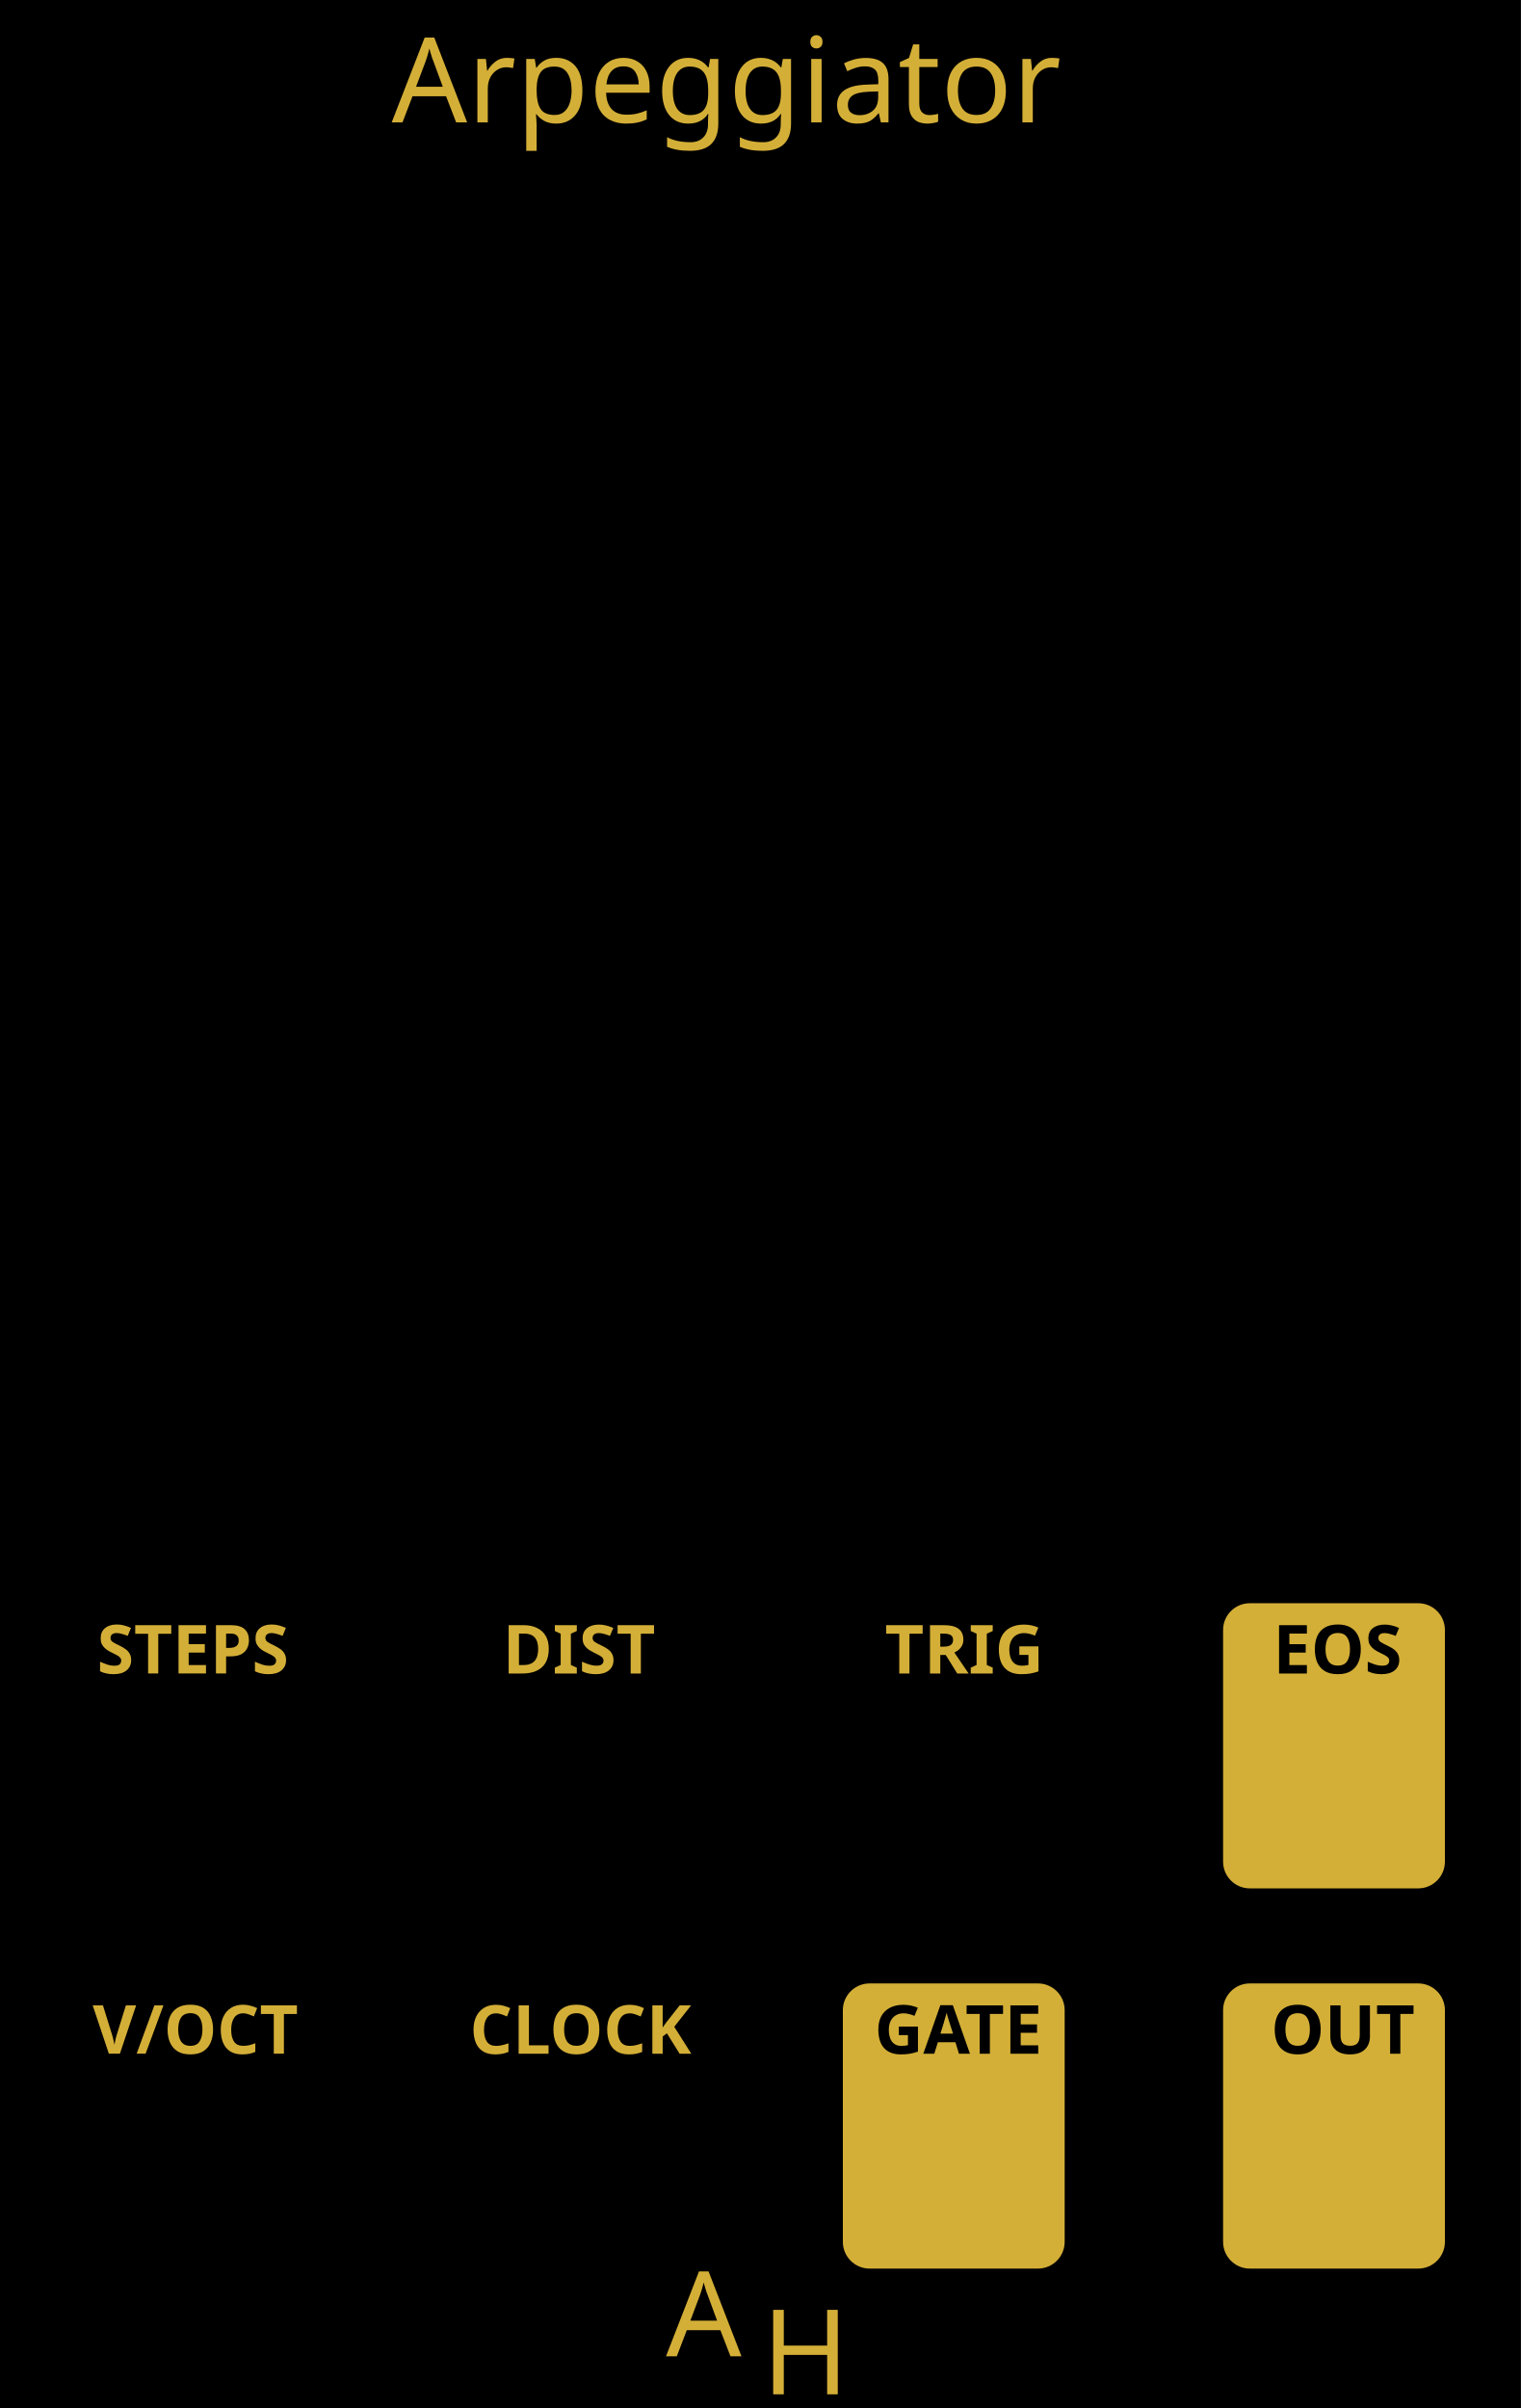
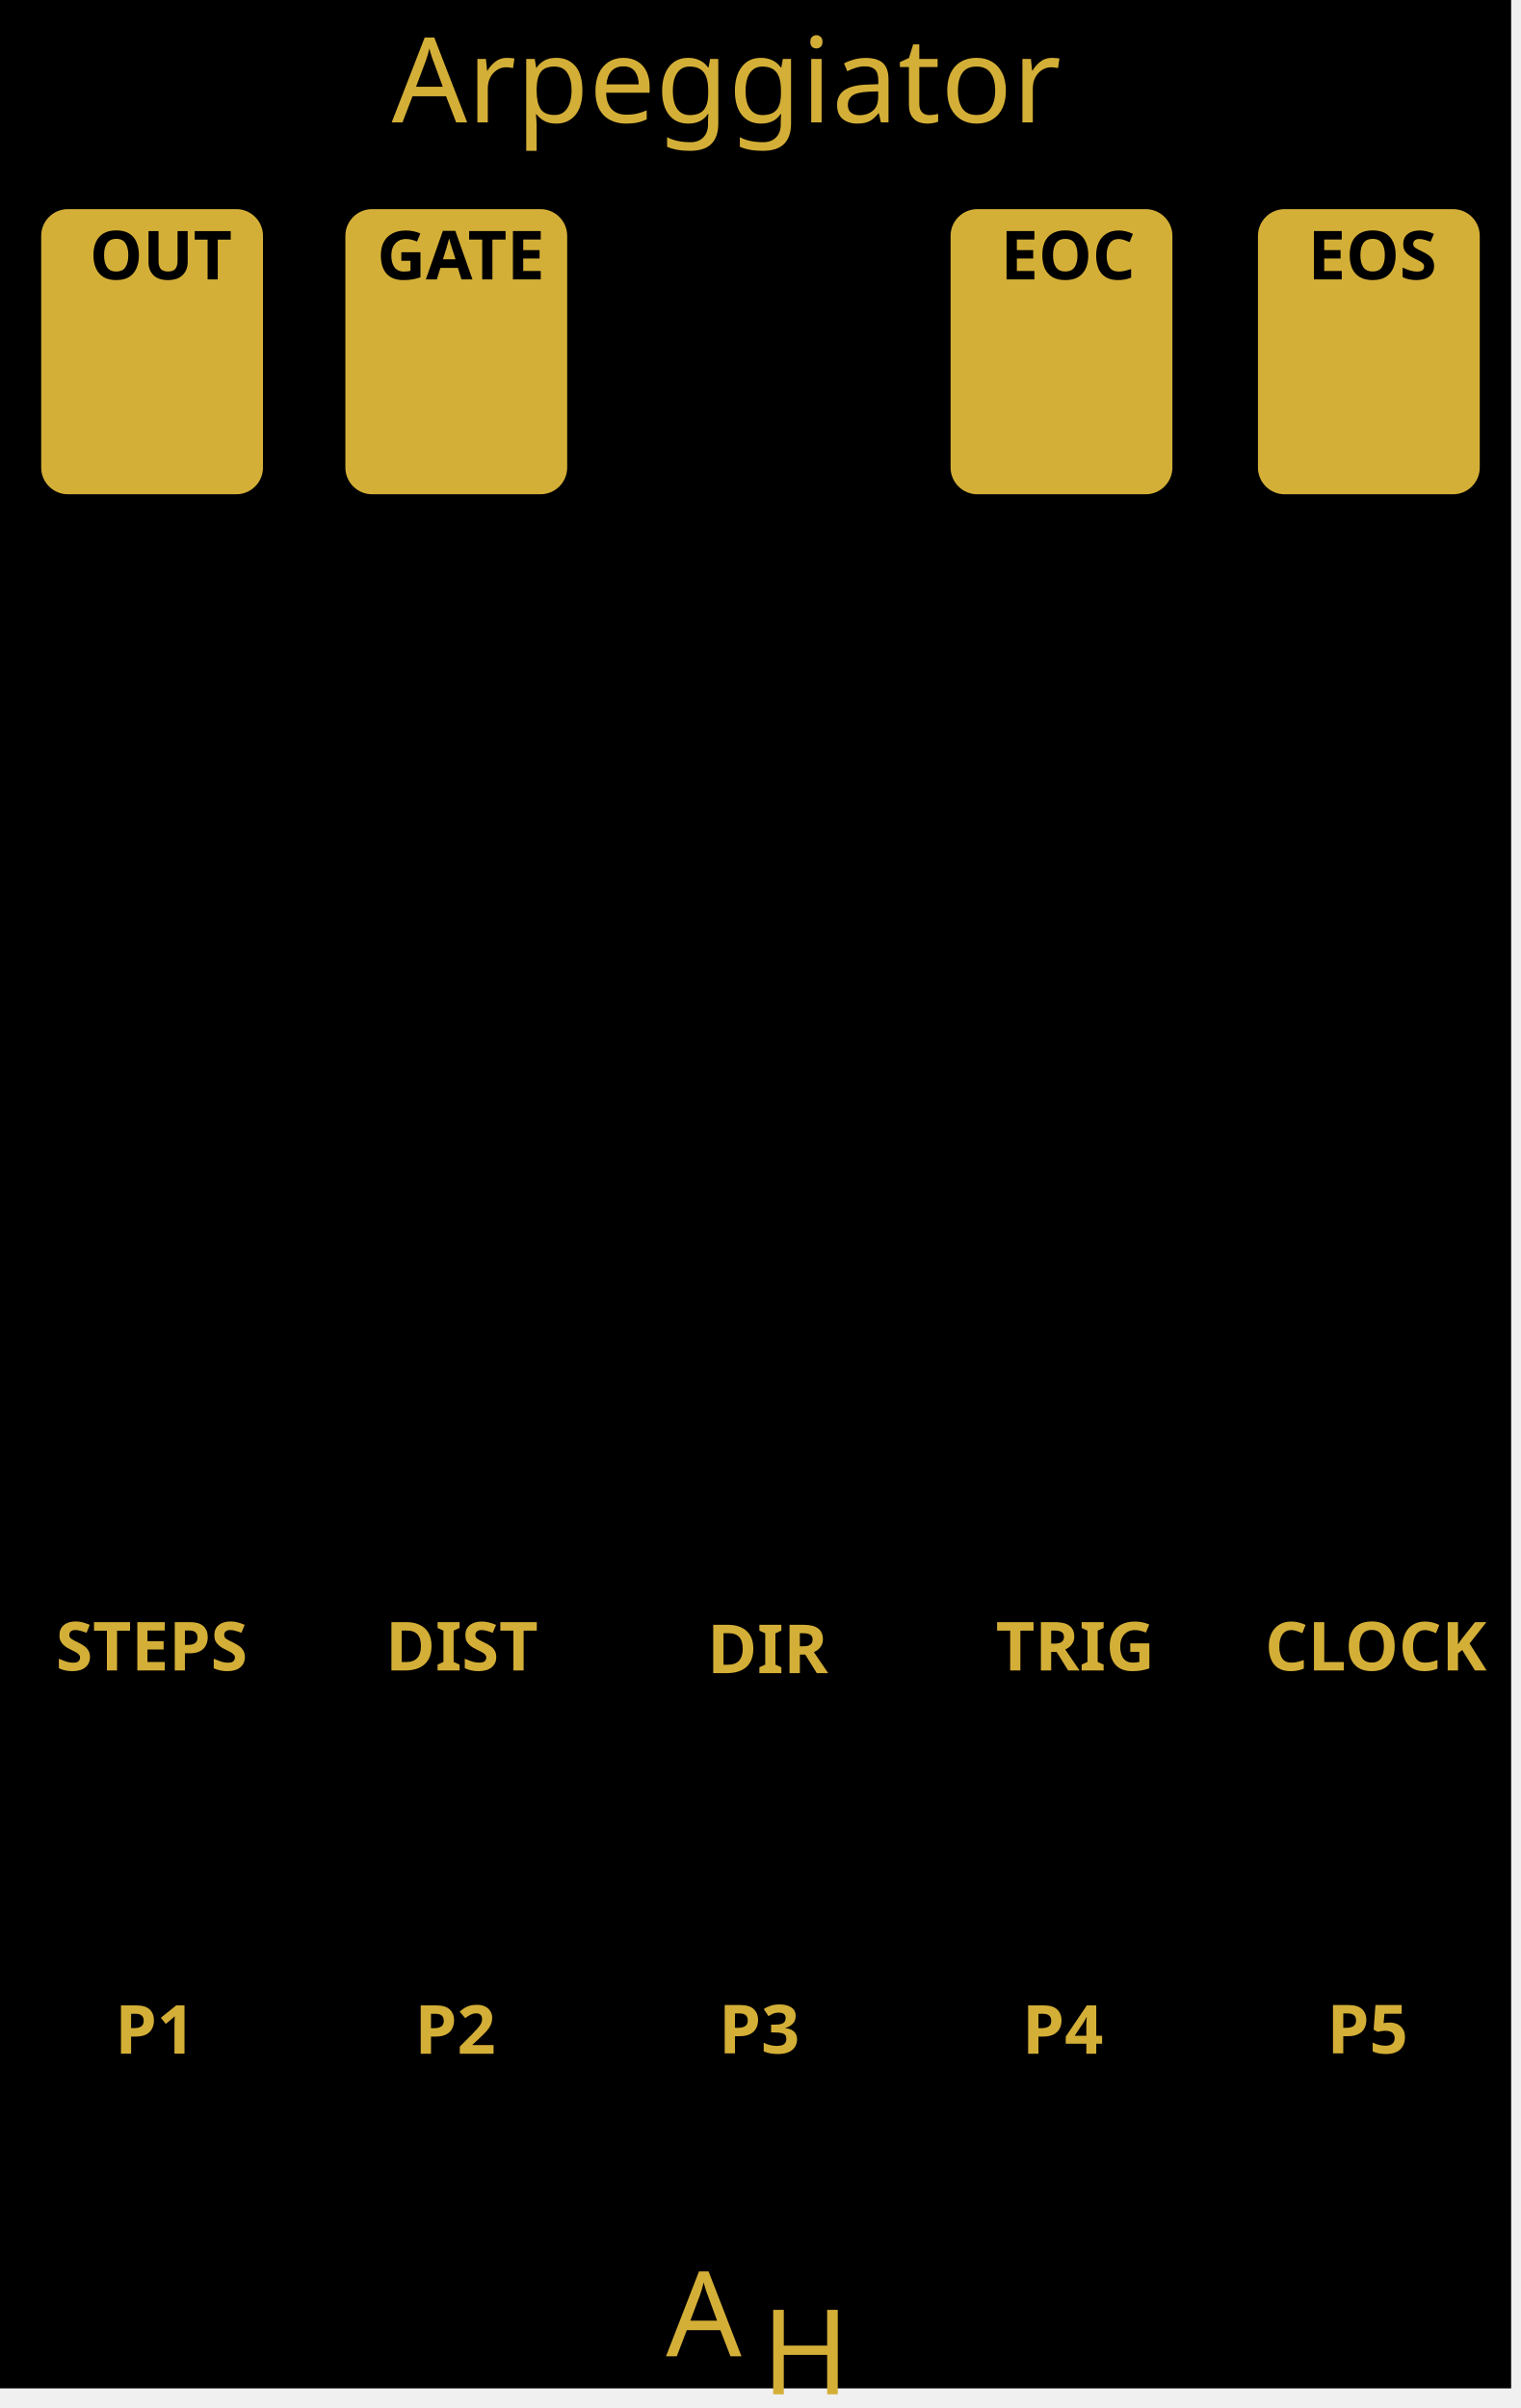
<svg xmlns="http://www.w3.org/2000/svg" xmlns:ns1="http://www.openswatchbook.org/uri/2009/osb" width="240" height="380" id="svg11791" version="1.1">
  <defs id="defs3">
    <marker orient="auto" refY="0" refX="0" id="DotM" style="overflow:visible">
      <path id="path4782" d="m -2.5,-1 c 0,2.76 -2.24,5 -5,5 -2.76,0 -5,-2.24 -5,-5 0,-2.76 2.24,-5 5,-5 2.76,0 5,2.24 5,5 z" style="fill-rule:evenodd;stroke:#000000;stroke-width:1pt" transform="matrix(0.4,0,0,0.4,2.96,0.4)" />
    </marker>
    <marker orient="auto" refY="0" refX="0" id="Arrow1Sstart" style="overflow:visible">
      <path id="path4730" d="M 0,0 5,-5 -12.5,0 5,5 Z" style="fill-rule:evenodd;stroke:#000000;stroke-width:1pt" transform="matrix(0.2,0,0,0.2,1.2,0)" />
    </marker>
    <marker orient="auto" refY="0" refX="0" id="Arrow2Mend" style="overflow:visible">
      <path id="path5158" style="fill-rule:evenodd;stroke-width:0.625;stroke-linejoin:round" d="M 8.719,4.034 -2.207,0.016 8.719,-4.002 c -1.745,2.372 -1.735,5.617 -6e-7,8.035 z" transform="scale(-0.6)" />
    </marker>
    <marker orient="auto" refY="0" refX="0" id="Arrow2Mstart" style="overflow:visible">
      <path id="path5155" style="fill-rule:evenodd;stroke-width:0.625;stroke-linejoin:round" d="M 8.719,4.034 -2.207,0.016 8.719,-4.002 c -1.745,2.372 -1.735,5.617 -6e-7,8.035 z" transform="scale(0.6)" />
    </marker>
    <marker orient="auto" refY="0" refX="0" id="Arrow1Mstart" style="overflow:visible">
      <path id="path6730" d="M 0,0 5,-5 -12.5,0 5,5 Z" style="fill-rule:evenodd;stroke:#000000;stroke-width:1pt" transform="matrix(0.4,0,0,0.4,4,0)" />
    </marker>
    <marker orient="auto" refY="0" refX="0" id="TriangleOutM" style="overflow:visible">
      <path id="path6869" d="M 5.77,0 -2.88,5 V -5 Z" style="fill-rule:evenodd;stroke:#000000;stroke-width:1pt" transform="scale(0.4)" />
    </marker>
    <marker orient="auto" refY="0" refX="0" id="TriangleOutS" style="overflow:visible">
      <path id="path6872" d="M 5.77,0 -2.88,5 V -5 Z" style="fill-rule:evenodd;stroke:#000000;stroke-width:1pt" transform="scale(0.2)" />
    </marker>
    <marker orient="auto" refY="0" refX="0" id="SquareL" style="overflow:visible">
      <path id="path7539" d="M -5,-5 V 5 H 5 V -5 Z" style="fill-rule:evenodd;stroke:#000000;stroke-width:1pt" transform="scale(0.8)" />
    </marker>
    <marker orient="auto" refY="0" refX="0" id="Arrow1Send" style="overflow:visible">
      <path id="path6739" d="M 0,0 5,-5 -12.5,0 5,5 Z" style="fill-rule:evenodd;stroke:#000000;stroke-width:1pt" transform="matrix(-0.2,0,0,-0.2,-1.2,0)" />
    </marker>
    <marker orient="auto" refY="0" refX="0" id="Arrow1Mend" style="overflow:visible">
      <path id="path6733" d="M 0,0 5,-5 -12.5,0 5,5 Z" style="fill-rule:evenodd;stroke:#000000;stroke-width:1pt" transform="matrix(-0.4,0,0,-0.4,-4,0)" />
    </marker>
    <marker orient="auto" refY="0" refX="0" id="Arrow1Lend" style="overflow:visible">
      <path id="path6727" d="M 0,0 5,-5 -12.5,0 5,5 Z" style="fill-rule:evenodd;stroke:#000000;stroke-width:1pt" transform="matrix(-0.8,0,0,-0.8,-10,0)" />
    </marker>
    <filter height="1" width="1" y="0" x="0" id="filter3998" style="color-interpolation-filters:sRGB">
      <feConvolveMatrix order="3 3" kernelMatrix="0 1 0 0 -2 0 0 1 0" in="SourceGraphic" divisor="1" targetX="1" targetY="1" preserveAlpha="true" result="result0" bias="0" id="feConvolveMatrix4000" />
    </filter>
    <filter height="1" width="1" y="0" x="0" id="filter3286" style="color-interpolation-filters:sRGB">
      <feFlood flood-color="rgb(128,128,128)" flood-opacity="0" result="result1" id="feFlood3288" />
      <feBlend result="result2" mode="normal" in2="SourceGraphic" id="feBlend3290" />
      <feComposite k4="0" k3="0" k1="0" result="result3" operator="arithmetic" k2="1" in2="SourceGraphic" id="feComposite3292" />
      <feComposite operator="in" in2="SourceGraphic" id="feComposite3294" />
    </filter>
    <clipPath clipPathUnits="userSpaceOnUse" id="clipPath6603">
      <path d="M 402,402 H 9515 V 13631 H 402 Z" id="path6605" style="clip-rule:evenodd" />
    </clipPath>
    <clipPath clipPathUnits="userSpaceOnUse" id="clipPath6613">
      <path d="M 402,402 H 9515 V 13631 H 402 Z" id="path6615" style="clip-rule:evenodd" />
    </clipPath>
    <clipPath clipPathUnits="userSpaceOnUse" id="clipPath6619">
      <path d="M 614,402 H 9303 V 6057 H 614 Z" id="path6621" style="clip-rule:evenodd" />
    </clipPath>
    <clipPath clipPathUnits="userSpaceOnUse" id="clipPath6290">
      <path d="M 402,402 H 9515 V 13631 H 402 Z" id="path6292" style="clip-rule:evenodd" />
    </clipPath>
    <clipPath clipPathUnits="userSpaceOnUse" id="clipPath6300">
      <path d="M 402,402 H 9515 V 13631 H 402 Z" id="path6302" style="clip-rule:evenodd" />
    </clipPath>
    <clipPath clipPathUnits="userSpaceOnUse" id="clipPath6306">
      <path d="M 614,402 H 9303 V 6655 H 614 Z" id="path6308" style="clip-rule:evenodd" />
    </clipPath>
    <clipPath clipPathUnits="userSpaceOnUse" id="clipPath5977">
      <path d="M 402,402 H 9515 V 13631 H 402 Z" id="path5979" style="clip-rule:evenodd" />
    </clipPath>
    <clipPath clipPathUnits="userSpaceOnUse" id="clipPath5987">
      <path d="M 402,402 H 9515 V 13631 H 402 Z" id="path5989" style="clip-rule:evenodd" />
    </clipPath>
    <clipPath clipPathUnits="userSpaceOnUse" id="clipPath5993">
      <path d="M 614,402 H 9303 V 6645 H 614 Z" id="path5995" style="clip-rule:evenodd" />
    </clipPath>
    <clipPath clipPathUnits="userSpaceOnUse" id="clipPath5664">
      <path d="M 402,402 H 9515 V 13631 H 402 Z" id="path5666" style="clip-rule:evenodd" />
    </clipPath>
    <clipPath clipPathUnits="userSpaceOnUse" id="clipPath5674">
      <path d="M 402,402 H 9515 V 13631 H 402 Z" id="path5676" style="clip-rule:evenodd" />
    </clipPath>
    <clipPath clipPathUnits="userSpaceOnUse" id="clipPath5680">
      <path d="M 614,402 H 9303 V 6655 H 614 Z" id="path5682" style="clip-rule:evenodd" />
    </clipPath>
    <clipPath clipPathUnits="userSpaceOnUse" id="clipPath5363">
      <path d="M 402,402 H 9515 V 13631 H 402 Z" id="path5365" style="clip-rule:evenodd" />
    </clipPath>
    <clipPath clipPathUnits="userSpaceOnUse" id="clipPath5373">
      <path d="M 402,402 H 9515 V 13631 H 402 Z" id="path5375" style="clip-rule:evenodd" />
    </clipPath>
    <clipPath clipPathUnits="userSpaceOnUse" id="clipPath5379">
      <path d="M 614,402 H 9303 V 6051 H 614 Z" id="path5381" style="clip-rule:evenodd" />
    </clipPath>
    <clipPath clipPathUnits="userSpaceOnUse" id="clipPath5062">
      <path d="M 402,402 H 9515 V 13631 H 402 Z" id="path5064" style="clip-rule:evenodd" />
    </clipPath>
    <clipPath clipPathUnits="userSpaceOnUse" id="clipPath5072">
      <path d="M 402,402 H 9515 V 13631 H 402 Z" id="path5074" style="clip-rule:evenodd" />
    </clipPath>
    <clipPath clipPathUnits="userSpaceOnUse" id="clipPath5078">
      <path d="M 614,402 H 9303 V 6051 H 614 Z" id="path5080" style="clip-rule:evenodd" />
    </clipPath>
    <clipPath clipPathUnits="userSpaceOnUse" id="clipPath4761">
      <path d="M 402,402 H 9515 V 13631 H 402 Z" id="path4763" style="clip-rule:evenodd" />
    </clipPath>
    <clipPath clipPathUnits="userSpaceOnUse" id="clipPath4771">
      <path d="M 402,402 H 9515 V 13631 H 402 Z" id="path4773" style="clip-rule:evenodd" />
    </clipPath>
    <clipPath clipPathUnits="userSpaceOnUse" id="clipPath4777">
      <path d="M 614,402 H 9303 V 6051 H 614 Z" id="path4779" style="clip-rule:evenodd" />
    </clipPath>
    <clipPath clipPathUnits="userSpaceOnUse" id="clipPath4159">
      <path d="M 402,402 H 9515 V 13631 H 402 Z" id="path4161" style="clip-rule:evenodd" />
    </clipPath>
    <clipPath clipPathUnits="userSpaceOnUse" id="clipPath4169">
      <path d="M 402,402 H 9515 V 13631 H 402 Z" id="path4171" style="clip-rule:evenodd" />
    </clipPath>
    <clipPath clipPathUnits="userSpaceOnUse" id="clipPath4175">
      <path d="M 614,402 H 9303 V 6051 H 614 Z" id="path4177" style="clip-rule:evenodd" />
    </clipPath>
    <linearGradient ns1:paint="solid" id="linearGradient8170">
      <stop id="stop8172" offset="0" style="stop-color:#000000;stop-opacity:1;" />
    </linearGradient>
    <filter height="1" width="1" y="0" x="0" id="filter3998-0" style="color-interpolation-filters:sRGB">
      <feConvolveMatrix order="3 3" kernelMatrix="0 1 0 0 -2 0 0 1 0" in="SourceGraphic" divisor="1" targetX="1" targetY="1" preserveAlpha="true" result="result0" bias="0" id="feConvolveMatrix4000-2" />
    </filter>
    <filter height="1" width="1" y="0" x="0" id="filter3286-2" style="color-interpolation-filters:sRGB">
      <feFlood flood-color="rgb(128,128,128)" flood-opacity="0" result="result1" id="feFlood3288-2" />
      <feBlend result="result2" mode="normal" in2="SourceGraphic" id="feBlend3290-7" />
      <feComposite k4="0" k3="0" k1="0" result="result3" operator="arithmetic" k2="1" in2="SourceGraphic" id="feComposite3292-9" />
      <feComposite operator="in" in2="SourceGraphic" id="feComposite3294-7" />
    </filter>
    <clipPath clipPathUnits="userSpaceOnUse" id="clipPath6603-6">
      <path d="M 402,402 H 9515 V 13631 H 402 Z" id="path6605-9" style="clip-rule:evenodd" />
    </clipPath>
    <clipPath clipPathUnits="userSpaceOnUse" id="clipPath6613-4">
      <path d="M 402,402 H 9515 V 13631 H 402 Z" id="path6615-8" style="clip-rule:evenodd" />
    </clipPath>
    <clipPath clipPathUnits="userSpaceOnUse" id="clipPath6619-1">
      <path d="M 614,402 H 9303 V 6057 H 614 Z" id="path6621-7" style="clip-rule:evenodd" />
    </clipPath>
    <clipPath clipPathUnits="userSpaceOnUse" id="clipPath6290-7">
      <path d="M 402,402 H 9515 V 13631 H 402 Z" id="path6292-5" style="clip-rule:evenodd" />
    </clipPath>
    <clipPath clipPathUnits="userSpaceOnUse" id="clipPath6300-0">
      <path d="M 402,402 H 9515 V 13631 H 402 Z" id="path6302-9" style="clip-rule:evenodd" />
    </clipPath>
    <clipPath clipPathUnits="userSpaceOnUse" id="clipPath6306-6">
      <path d="M 614,402 H 9303 V 6655 H 614 Z" id="path6308-7" style="clip-rule:evenodd" />
    </clipPath>
    <clipPath clipPathUnits="userSpaceOnUse" id="clipPath5977-5">
      <path d="M 402,402 H 9515 V 13631 H 402 Z" id="path5979-9" style="clip-rule:evenodd" />
    </clipPath>
    <clipPath clipPathUnits="userSpaceOnUse" id="clipPath5987-8">
      <path d="M 402,402 H 9515 V 13631 H 402 Z" id="path5989-4" style="clip-rule:evenodd" />
    </clipPath>
    <clipPath clipPathUnits="userSpaceOnUse" id="clipPath5993-8">
      <path d="M 614,402 H 9303 V 6645 H 614 Z" id="path5995-7" style="clip-rule:evenodd" />
    </clipPath>
    <clipPath clipPathUnits="userSpaceOnUse" id="clipPath5664-9">
      <path d="M 402,402 H 9515 V 13631 H 402 Z" id="path5666-9" style="clip-rule:evenodd" />
    </clipPath>
    <clipPath clipPathUnits="userSpaceOnUse" id="clipPath5674-5">
      <path d="M 402,402 H 9515 V 13631 H 402 Z" id="path5676-5" style="clip-rule:evenodd" />
    </clipPath>
    <clipPath clipPathUnits="userSpaceOnUse" id="clipPath5680-8">
      <path d="M 614,402 H 9303 V 6655 H 614 Z" id="path5682-9" style="clip-rule:evenodd" />
    </clipPath>
    <clipPath clipPathUnits="userSpaceOnUse" id="clipPath5363-3">
      <path d="M 402,402 H 9515 V 13631 H 402 Z" id="path5365-2" style="clip-rule:evenodd" />
    </clipPath>
    <clipPath clipPathUnits="userSpaceOnUse" id="clipPath5373-7">
      <path d="M 402,402 H 9515 V 13631 H 402 Z" id="path5375-5" style="clip-rule:evenodd" />
    </clipPath>
    <clipPath clipPathUnits="userSpaceOnUse" id="clipPath5379-4">
      <path d="M 614,402 H 9303 V 6051 H 614 Z" id="path5381-8" style="clip-rule:evenodd" />
    </clipPath>
    <clipPath clipPathUnits="userSpaceOnUse" id="clipPath5062-2">
      <path d="M 402,402 H 9515 V 13631 H 402 Z" id="path5064-2" style="clip-rule:evenodd" />
    </clipPath>
    <clipPath clipPathUnits="userSpaceOnUse" id="clipPath5072-4">
      <path d="M 402,402 H 9515 V 13631 H 402 Z" id="path5074-9" style="clip-rule:evenodd" />
    </clipPath>
    <clipPath clipPathUnits="userSpaceOnUse" id="clipPath5078-8">
      <path d="M 614,402 H 9303 V 6051 H 614 Z" id="path5080-7" style="clip-rule:evenodd" />
    </clipPath>
    <clipPath clipPathUnits="userSpaceOnUse" id="clipPath4761-5">
      <path d="M 402,402 H 9515 V 13631 H 402 Z" id="path4763-2" style="clip-rule:evenodd" />
    </clipPath>
    <clipPath clipPathUnits="userSpaceOnUse" id="clipPath4771-1">
      <path d="M 402,402 H 9515 V 13631 H 402 Z" id="path4773-7" style="clip-rule:evenodd" />
    </clipPath>
    <clipPath clipPathUnits="userSpaceOnUse" id="clipPath4777-0">
      <path d="M 614,402 H 9303 V 6051 H 614 Z" id="path4779-9" style="clip-rule:evenodd" />
    </clipPath>
    <clipPath clipPathUnits="userSpaceOnUse" id="clipPath4159-1">
      <path d="M 402,402 H 9515 V 13631 H 402 Z" id="path4161-2" style="clip-rule:evenodd" />
    </clipPath>
    <clipPath clipPathUnits="userSpaceOnUse" id="clipPath4169-5">
      <path d="M 402,402 H 9515 V 13631 H 402 Z" id="path4171-5" style="clip-rule:evenodd" />
    </clipPath>
    <clipPath clipPathUnits="userSpaceOnUse" id="clipPath4175-8">
      <path d="M 614,402 H 9303 V 6051 H 614 Z" id="path4177-8" style="clip-rule:evenodd" />
    </clipPath>
    <linearGradient ns1:paint="solid" id="linearGradient8170-5">
      <stop id="stop8172-0" offset="0" style="stop-color:#000000;stop-opacity:1;" />
    </linearGradient>
    <clipPath id="clip89">
      <rect id="rect4864" height="19" width="18" x="0" y="0" />
    </clipPath>
    <clipPath id="clip90">
      <path id="path4861" d="m 0.898,0.129 h 16.25 v 17.883 h -16.25 z m 0,0" />
    </clipPath>
    <mask id="mask44">
      <g transform="matrix(0.2645833,0,0,0.2645833,89.35879,128.5777)" id="g4858" style="filter:url(#alpha)">
        <rect id="rect4856" style="fill:#000000;fill-opacity:0.15;stroke:none" height="3351.5" width="3052.87" y="0" x="0" />
      </g>
    </mask>
    <filter height="1" width="1" y="0" x="0" filterUnits="objectBoundingBox" id="alpha">
      <feColorMatrix id="feColorMatrix4149" values="0 0 0 0 1 0 0 0 0 1 0 0 0 0 1 0 0 0 1 0" in="SourceGraphic" type="matrix" />
    </filter>
    <clipPath id="clipPath17821">
      <rect id="rect17819" height="19" width="18" x="0" y="0" />
    </clipPath>
    <clipPath id="clipPath17825">
      <path id="path17823" d="m 0.898,0.129 h 16.25 v 17.883 h -16.25 z m 0,0" />
    </clipPath>
    <clipPath id="clip87">
      <rect id="rect4848" height="26" width="24" x="0" y="0" />
    </clipPath>
    <clipPath id="clip88">
      <path id="path4845" d="m 0.684,0.922 h 22.68 v 24.938 H 0.684 Z m 0,0" />
    </clipPath>
    <mask id="mask43">
      <g transform="matrix(0.2645833,0,0,0.2645833,89.35879,128.5777)" id="g4842" style="filter:url(#alpha)">
        <rect id="rect4840" style="fill:#000000;fill-opacity:0.15;stroke:none" height="3351.5" width="3052.87" y="0" x="0" />
      </g>
    </mask>
    <filter height="1" width="1" y="0" x="0" filterUnits="objectBoundingBox" id="filter17836">
      <feColorMatrix id="feColorMatrix17834" values="0 0 0 0 1 0 0 0 0 1 0 0 0 0 1 0 0 0 1 0" in="SourceGraphic" type="matrix" />
    </filter>
    <clipPath id="clipPath17840">
      <rect id="rect17838" height="26" width="24" x="0" y="0" />
    </clipPath>
    <clipPath id="clipPath17844">
      <path id="path17842" d="m 0.684,0.922 h 22.68 v 24.938 H 0.684 Z m 0,0" />
    </clipPath>
+     <filter style="color-interpolation-filters:sRGB" id="filter3933" x="-0.014" width="1.027" y="-0.011" height="1.021">
+       <feGaussianBlur stdDeviation="0.2" id="feGaussianBlur3935" />
+     </filter>
  </defs>
  <g id="layer2" style="display:inline" transform="translate(0.01175524,-74.38676)">
-     <rect style="fill:#000000;fill-opacity:1;stroke-width:16.21" id="rect7953" width="240" height="380" x="-0.012" y="74.387" ry="0" />
-     <rect transform="scale(1,-1)" ry="4.219" y="-432.387" x="192.988" height="45" width="35" id="rect3073" style="fill:#d4af37;fill-opacity:1;stroke-width:0.785" />
-     <rect style="fill:#d4af37;fill-opacity:1;stroke-width:0.785" id="rect3075" width="35" height="45" x="132.988" y="-432.387" ry="4.219" transform="scale(1,-1)" />
-     <rect transform="scale(1,-1)" ry="4.219" y="-432.387" x="72.988" height="45" width="35" id="rect3077" style="fill:#000000;fill-opacity:1;stroke-width:0.785" />
+     <rect style="fill:#000000;fill-opacity:1;stroke-width:16.21" id="rect7953" width="240" height="380" x="-1.561" y="71.289" ry="0" />
+     <rect transform="scale(1,-1)" ry="4.219" y="-432.387" x="198.488" height="45" width="35" id="rect3073" style="fill:#000000;fill-opacity:1;stroke-width:0.785" />
+     <rect style="fill:#000000;fill-opacity:1;stroke-width:0.785;filter:url(#filter3933)" id="rect3075" width="35" height="45" x="150.488" y="-432.387" ry="4.219" transform="matrix(1,0,0,-1,0,-0.4800148)" />
+     <rect transform="scale(1,-1)" ry="4.219" y="-432.387" x="54.488" height="45" width="35" id="rect3077" style="fill:#000000;fill-opacity:1;stroke-width:0.785" />
    <g style="font-style:normal;font-variant:normal;font-weight:bold;font-stretch:condensed;font-size:24px;line-height:125%;font-family:Miso;-inkscape-font-specification:'Miso Bold Condensed';letter-spacing:-0.06px;word-spacing:0px;fill:#000000;fill-opacity:1;stroke:none" id="text4395" transform="matrix(0.8346288,0,0,0.8346288,-0.00194398,75.14247)" />
    <g transform="matrix(0.8346288,0,0,0.8346288,-0.00194398,76.32542)" style="font-style:normal;font-variant:normal;font-weight:normal;font-stretch:normal;font-size:16px;line-height:125%;font-family:Nasalization;-inkscape-font-specification:Nasalization;letter-spacing:0px;word-spacing:0px;fill:#000000;fill-opacity:1;stroke:none" id="text20106" />
    <g style="font-style:normal;font-variant:normal;font-weight:bold;font-stretch:condensed;font-size:14px;line-height:125%;font-family:Miso;-inkscape-font-specification:'Miso Bold Condensed';letter-spacing:-0.06px;word-spacing:0px;fill:#000000;fill-opacity:1;stroke:none" id="flowRoot7367" transform="matrix(0.8346288,0,0,0.8346288,-0.00194398,75.14247)" />
    <g transform="matrix(0.8346288,0,0,0.8346288,-0.00194398,76.32542)" style="font-style:normal;font-variant:normal;font-weight:bold;font-stretch:condensed;font-size:14px;line-height:125%;font-family:Miso;-inkscape-font-specification:'Miso Bold Condensed';letter-spacing:0px;word-spacing:0px;fill:#000000;fill-opacity:1;stroke:none" id="text10240" />
    <g style="display:inline;fill:#ffffff;fill-opacity:1" transform="matrix(0.8346288,0,0,0.8346288,-34.48847,235.1078)" id="g4020" />
-     <text xml:space="preserve" style="font-style:normal;font-weight:normal;font-size:40px;line-height:1.25;font-family:sans-serif;letter-spacing:0px;word-spacing:0px;fill:#d4af37;fill-opacity:1;stroke:none" x="74.082" y="398.478" id="text5449">
-       <tspan id="tspan5447" x="74.082" y="398.478" style="font-style:normal;font-variant:normal;font-weight:bold;font-stretch:normal;font-size:10.667px;font-family:Eurostile;-inkscape-font-specification:'Eurostile, Bold';font-variant-ligatures:normal;font-variant-caps:normal;font-variant-numeric:normal;font-feature-settings:normal;text-align:start;writing-mode:lr-tb;text-anchor:start;fill:#d4af37;fill-opacity:1">CLOCK</tspan>
-     </text>
-     <rect style="fill:#000000;fill-opacity:1;stroke-width:0.785" id="rect2684" width="35" height="45" x="12.988" y="-432.387" ry="4.219" transform="scale(1,-1)" />
-     <text xml:space="preserve" style="font-style:normal;font-weight:normal;font-size:39.768px;line-height:1.25;font-family:sans-serif;letter-spacing:0px;word-spacing:0px;fill:#d4af37;fill-opacity:1;stroke:none;stroke-width:0.994;" x="14.702" y="396.17" id="text2688" transform="scale(0.994209,1.005825)">
-       <tspan id="tspan2686" x="14.702" y="396.17" style="font-style:normal;font-variant:normal;font-weight:bold;font-stretch:normal;font-size:10.605px;font-family:Eurostile;-inkscape-font-specification:'Eurostile, Bold';font-variant-ligatures:normal;font-variant-caps:normal;font-variant-numeric:normal;font-feature-settings:normal;text-align:start;writing-mode:lr-tb;text-anchor:start;stroke-width:0.994;fill:#d4af37;fill-opacity:1;">V/OCT</tspan>
-     </text>
-     <text id="text2696" y="398.478" x="137.962" style="font-style:normal;font-weight:normal;font-size:40px;line-height:1.25;font-family:sans-serif;letter-spacing:0px;word-spacing:0px;fill:#000000;fill-opacity:1;stroke:none;" xml:space="preserve">
-       <tspan style="font-style:normal;font-variant:normal;font-weight:bold;font-stretch:normal;font-size:10.667px;font-family:Eurostile;-inkscape-font-specification:'Eurostile, Bold';font-variant-ligatures:normal;font-variant-caps:normal;font-variant-numeric:normal;font-feature-settings:normal;text-align:start;writing-mode:lr-tb;text-anchor:start;fill:#000000;fill-opacity:1;" y="398.478" x="137.962" id="tspan2694">GATE</tspan>
-     </text>
-     <text xml:space="preserve" style="font-style:normal;font-weight:normal;font-size:40px;line-height:1.25;font-family:sans-serif;letter-spacing:0px;word-spacing:0px;fill:#000000;fill-opacity:1;stroke:none;" x="200.512" y="398.478" id="text2704">
-       <tspan id="tspan2702" x="200.512" y="398.478" style="font-style:normal;font-variant:normal;font-weight:bold;font-stretch:normal;font-size:10.667px;font-family:Eurostile;-inkscape-font-specification:'Eurostile, Bold';font-variant-ligatures:normal;font-variant-caps:normal;font-variant-numeric:normal;font-feature-settings:normal;text-align:start;writing-mode:lr-tb;text-anchor:start;fill:#000000;fill-opacity:1;">OUT</tspan>
+     <text xml:space="preserve" style="font-style:normal;font-weight:normal;font-size:40px;line-height:1.25;font-family:sans-serif;letter-spacing:0px;word-spacing:0px;fill:#d4af37;fill-opacity:1;stroke:none" x="65.423" y="398.478" id="text5449">
+       <tspan id="tspan5447" x="65.423" y="398.478" style="font-style:normal;font-variant:normal;font-weight:bold;font-stretch:normal;font-size:10.667px;font-family:Eurostile;-inkscape-font-specification:'Eurostile, Bold';font-variant-ligatures:normal;font-variant-caps:normal;font-variant-numeric:normal;font-feature-settings:normal;text-align:start;writing-mode:lr-tb;text-anchor:start;fill:#d4af37;fill-opacity:1">P2</tspan>
+     </text>
+     <rect style="fill:#000000;fill-opacity:1;stroke-width:0.785" id="rect2684" width="35" height="45" x="6.488" y="-432.387" ry="4.219" transform="scale(1,-1)" />
+     <text xml:space="preserve" style="font-style:normal;font-weight:normal;font-size:39.768px;line-height:1.25;font-family:sans-serif;letter-spacing:0px;word-spacing:0px;fill:#d4af37;fill-opacity:1;stroke:none;stroke-width:0.994" x="18.233" y="396.17" id="text2688" transform="scale(0.994209,1.005825)">
+       <tspan id="tspan2686" x="18.233" y="396.17" style="font-style:normal;font-variant:normal;font-weight:bold;font-stretch:normal;font-size:10.605px;font-family:Eurostile;-inkscape-font-specification:'Eurostile, Bold';font-variant-ligatures:normal;font-variant-caps:normal;font-variant-numeric:normal;font-feature-settings:normal;text-align:start;writing-mode:lr-tb;text-anchor:start;fill:#d4af37;fill-opacity:1;stroke-width:0.994">P1</tspan>
+     </text>
+     <text id="text2696" y="398.478" x="161.275" style="font-style:normal;font-weight:normal;font-size:40px;line-height:1.25;font-family:sans-serif;letter-spacing:0px;word-spacing:0px;fill:#d4af37;fill-opacity:1;stroke:none" xml:space="preserve">
+       <tspan style="font-style:normal;font-variant:normal;font-weight:bold;font-stretch:normal;font-size:10.667px;font-family:Eurostile;-inkscape-font-specification:'Eurostile, Bold';font-variant-ligatures:normal;font-variant-caps:normal;font-variant-numeric:normal;font-feature-settings:normal;text-align:start;writing-mode:lr-tb;text-anchor:start;fill:#d4af37;fill-opacity:1" y="398.478" x="161.275" id="tspan2694">P4</tspan>
+     </text>
+     <text xml:space="preserve" style="font-style:normal;font-weight:normal;font-size:40px;line-height:1.25;font-family:sans-serif;letter-spacing:0px;word-spacing:0px;fill:#d4af37;fill-opacity:1;stroke:none" x="209.374" y="398.42" id="text2704">
+       <tspan id="tspan2702" x="209.374" y="398.42" style="font-style:normal;font-variant:normal;font-weight:bold;font-stretch:normal;font-size:10.667px;font-family:Eurostile;-inkscape-font-specification:'Eurostile, Bold';font-variant-ligatures:normal;font-variant-caps:normal;font-variant-numeric:normal;font-feature-settings:normal;text-align:start;writing-mode:lr-tb;text-anchor:start;fill:#d4af37;fill-opacity:1">P5</tspan>
    </text>
    <text id="text7961" y="93.702" x="61.796" style="font-style:normal;font-weight:normal;font-size:40px;line-height:1.25;font-family:sans-serif;letter-spacing:0px;word-spacing:0px;fill:#d4af37;fill-opacity:1;stroke:none" xml:space="preserve">
      <tspan style="font-style:normal;font-variant:normal;font-weight:normal;font-stretch:normal;font-size:18.667px;font-family:'Cooper Black';-inkscape-font-specification:'Cooper Black, Normal';font-variant-ligatures:normal;font-variant-caps:normal;font-variant-numeric:normal;font-feature-settings:normal;text-align:start;writing-mode:lr-tb;text-anchor:start;fill:#d4af37;fill-opacity:1" y="93.702" x="61.796" id="tspan7959">Arpeggiator</tspan>
    </text>
    <text xml:space="preserve" style="font-style:normal;font-weight:normal;font-size:40px;line-height:1.25;font-family:sans-serif;letter-spacing:0px;word-spacing:0px;fill:#000000;fill-opacity:1;stroke:none" x="112.307" y="441.102" id="text6045">
      <tspan id="tspan6043" x="112.307" y="476.492" />
    </text>
    <g id="g6059" transform="translate(-0.8833256,1.500498)">
      <text id="text6049" y="444.725" x="105.966" style="font-style:normal;font-weight:normal;font-size:40px;line-height:1.25;font-family:sans-serif;letter-spacing:0px;word-spacing:0px;fill:#000000;fill-opacity:1;stroke:none" xml:space="preserve">
        <tspan style="font-style:normal;font-variant:normal;font-weight:normal;font-stretch:normal;font-size:18.667px;font-family:'Cooper Black';-inkscape-font-specification:'Cooper Black, Normal';font-variant-ligatures:normal;font-variant-caps:normal;font-variant-numeric:normal;font-feature-settings:normal;text-align:start;writing-mode:lr-tb;text-anchor:start;fill:#d4af37;fill-opacity:1" y="444.725" x="105.966" id="tspan6047">A</tspan>
      </text>
      <text xml:space="preserve" style="font-style:normal;font-weight:normal;font-size:40px;line-height:1.25;font-family:sans-serif;letter-spacing:0px;word-spacing:0px;fill:#000000;fill-opacity:1;stroke:none" x="121.066" y="450.725" id="text6053">
        <tspan id="tspan6051" x="121.066" y="450.725" style="font-style:normal;font-variant:normal;font-weight:normal;font-stretch:normal;font-size:18.667px;font-family:'Cooper Black';-inkscape-font-specification:'Cooper Black, Normal';font-variant-ligatures:normal;font-variant-caps:normal;font-variant-numeric:normal;font-feature-settings:normal;text-align:start;writing-mode:lr-tb;text-anchor:start;fill:#d4af37;fill-opacity:1">H</tspan>
      </text>
    </g>
-     <rect style="fill:#000000;fill-opacity:1;stroke-width:0.785" id="rect1105" width="35" height="45" x="192.988" y="-372.387" ry="4.219" transform="scale(1,-1)" />
-     <rect transform="scale(1,-1)" ry="4.219" y="-372.387" x="132.988" height="45" width="35" id="rect1107" style="fill:#000000;fill-opacity:1;stroke-width:0.785" />
-     <rect transform="scale(1,-1)" ry="4.219" y="-372.387" x="12.988" height="45" width="35" id="rect1115" style="fill:#000000;fill-opacity:1;stroke-width:0.785" />
-     <text transform="scale(0.994209,1.005825)" id="text1119" y="336.517" x="15.385" style="font-style:normal;font-weight:normal;font-size:39.768px;line-height:1.25;font-family:sans-serif;letter-spacing:0px;word-spacing:0px;fill:#d4af37;fill-opacity:1;stroke:none;stroke-width:0.994;" xml:space="preserve">
-       <tspan style="font-style:normal;font-variant:normal;font-weight:bold;font-stretch:normal;font-size:10.605px;font-family:Eurostile;-inkscape-font-specification:'Eurostile, Bold';font-variant-ligatures:normal;font-variant-caps:normal;font-variant-numeric:normal;font-feature-settings:normal;text-align:start;writing-mode:lr-tb;text-anchor:start;fill:#d4af37;fill-opacity:1;stroke-width:0.994;" y="336.517" x="15.385" id="tspan1117">STEPS</tspan>
-     </text>
-     <text xml:space="preserve" style="font-style:normal;font-weight:normal;font-size:40px;line-height:1.25;font-family:sans-serif;letter-spacing:0px;word-spacing:0px;fill:#d4af37;fill-opacity:1;stroke:none" x="139.611" y="338.478" id="text1123">
-       <tspan id="tspan1121" x="139.611" y="338.478" style="font-style:normal;font-variant:normal;font-weight:bold;font-stretch:normal;font-size:10.667px;font-family:Eurostile;-inkscape-font-specification:'Eurostile, Bold';font-variant-ligatures:normal;font-variant-caps:normal;font-variant-numeric:normal;font-feature-settings:normal;text-align:start;writing-mode:lr-tb;text-anchor:start;fill:#d4af37;fill-opacity:1">TRIG</tspan>
-     </text>
-     <rect style="fill:#000000;fill-opacity:1;stroke-width:0.785" id="rect1106" width="35" height="45" x="72.988" y="-372.387" ry="4.219" transform="scale(1,-1)" />
-     <text id="text1110" y="338.478" x="79.301" style="font-style:normal;font-weight:normal;font-size:40px;line-height:1.25;font-family:sans-serif;letter-spacing:0px;word-spacing:0px;fill:#d4af37;fill-opacity:1;stroke:none" xml:space="preserve">
-       <tspan style="font-style:normal;font-variant:normal;font-weight:bold;font-stretch:normal;font-size:10.667px;font-family:Eurostile;-inkscape-font-specification:'Eurostile, Bold';font-variant-ligatures:normal;font-variant-caps:normal;font-variant-numeric:normal;font-feature-settings:normal;text-align:start;writing-mode:lr-tb;text-anchor:start;fill:#d4af37;fill-opacity:1" y="338.478" x="79.301" id="tspan1108">DIST</tspan>
-     </text>
-     <rect style="fill:#d4af37;fill-opacity:1;stroke-width:0.785" id="rect1112" width="35" height="45" x="192.988" y="-372.387" ry="4.219" transform="scale(1,-1)" />
-     <text id="text1116" y="338.478" x="200.866" style="font-style:normal;font-weight:normal;font-size:40px;line-height:1.25;font-family:sans-serif;letter-spacing:0px;word-spacing:0px;fill:#000000;fill-opacity:1;stroke:none" xml:space="preserve">
-       <tspan style="font-style:normal;font-variant:normal;font-weight:bold;font-stretch:normal;font-size:10.667px;font-family:Eurostile;-inkscape-font-specification:'Eurostile, Bold';font-variant-ligatures:normal;font-variant-caps:normal;font-variant-numeric:normal;font-feature-settings:normal;text-align:start;writing-mode:lr-tb;text-anchor:start;fill:#000000;fill-opacity:1" y="338.478" x="200.866" id="tspan1114">EOS</tspan>
+     <rect transform="scale(1,-1)" ry="4.219" y="-152.387" x="6.488" height="45" width="35" id="rect1115" style="fill:#d4af37;fill-opacity:1;stroke-width:0.785" />
+     <text transform="scale(0.994209,1.005825)" id="text1119" y="117.791" x="14.209" style="font-style:normal;font-weight:normal;font-size:39.768px;line-height:1.25;font-family:sans-serif;letter-spacing:0px;word-spacing:0px;fill:#000000;fill-opacity:1;stroke:none;stroke-width:0.994" xml:space="preserve">
+       <tspan style="font-style:normal;font-variant:normal;font-weight:bold;font-stretch:normal;font-size:10.605px;font-family:Eurostile;-inkscape-font-specification:'Eurostile, Bold';font-variant-ligatures:normal;font-variant-caps:normal;font-variant-numeric:normal;font-feature-settings:normal;text-align:start;writing-mode:lr-tb;text-anchor:start;fill:#000000;fill-opacity:1;stroke-width:0.994" y="117.791" x="14.209" id="tspan1117">OUT</tspan>
+     </text>
+     <rect style="fill:#d4af37;fill-opacity:1;stroke-width:0.785" id="rect1106" width="35" height="45" x="54.488" y="-152.387" ry="4.219" transform="scale(1,-1)" />
+     <text id="text1110" y="118.478" x="59.462" style="font-style:normal;font-weight:normal;font-size:40px;line-height:1.25;font-family:sans-serif;letter-spacing:0px;word-spacing:0px;fill:#000000;fill-opacity:1;stroke:none" xml:space="preserve">
+       <tspan style="font-style:normal;font-variant:normal;font-weight:bold;font-stretch:normal;font-size:10.667px;font-family:Eurostile;-inkscape-font-specification:'Eurostile, Bold';font-variant-ligatures:normal;font-variant-caps:normal;font-variant-numeric:normal;font-feature-settings:normal;text-align:start;writing-mode:lr-tb;text-anchor:start;fill:#000000;fill-opacity:1" y="118.478" x="59.462" id="tspan1108">GATE</tspan>
+     </text>
+     <rect style="fill:#d4af37;fill-opacity:1;stroke-width:0.785" id="rect1112" width="35" height="45" x="198.488" y="-152.387" ry="4.219" transform="scale(1,-1)" />
+     <text id="text1116" y="118.478" x="206.366" style="font-style:normal;font-weight:normal;font-size:40px;line-height:1.25;font-family:sans-serif;letter-spacing:0px;word-spacing:0px;fill:#000000;fill-opacity:1;stroke:none" xml:space="preserve">
+       <tspan style="font-style:normal;font-variant:normal;font-weight:bold;font-stretch:normal;font-size:10.667px;font-family:Eurostile;-inkscape-font-specification:'Eurostile, Bold';font-variant-ligatures:normal;font-variant-caps:normal;font-variant-numeric:normal;font-feature-settings:normal;text-align:start;writing-mode:lr-tb;text-anchor:start;fill:#000000;fill-opacity:1" y="118.478" x="206.366" id="tspan1114">EOS</tspan>
+     </text>
+     <rect style="fill:#000000;fill-opacity:1;stroke-width:0.785" id="rect3927" width="35" height="45" x="102.488" y="-432.387" ry="4.219" transform="scale(1,-1)" />
+     <text id="text3931" y="398.42" x="113.389" style="font-style:normal;font-weight:normal;font-size:40px;line-height:1.25;font-family:sans-serif;letter-spacing:0px;word-spacing:0px;fill:#d4af37;fill-opacity:1;stroke:none" xml:space="preserve">
+       <tspan style="font-style:normal;font-variant:normal;font-weight:bold;font-stretch:normal;font-size:10.667px;font-family:Eurostile;-inkscape-font-specification:'Eurostile, Bold';font-variant-ligatures:normal;font-variant-caps:normal;font-variant-numeric:normal;font-feature-settings:normal;text-align:start;writing-mode:lr-tb;text-anchor:start;fill:#d4af37;fill-opacity:1" y="398.42" x="113.389" id="tspan3929">P3</tspan>
+     </text>
+     <rect style="fill:#000000;fill-opacity:1;stroke-width:0.785" id="rect10536" width="35" height="45" x="198.488" y="-371.907" ry="4.219" transform="scale(1,-1)" />
+     <rect transform="matrix(1,0,0,-1,0,-60.48002)" ry="4.219" y="-432.387" x="150.488" height="45" width="35" id="rect10538" style="fill:#000000;fill-opacity:1;stroke-width:0.785;filter:url(#filter3933)" />
+     <rect style="fill:#000000;fill-opacity:1;stroke-width:0.785" id="rect10540" width="35" height="45" x="54.488" y="-371.907" ry="4.219" transform="scale(1,-1)" />
+     <text id="text10544" y="337.998" x="60.801" style="font-style:normal;font-weight:normal;font-size:40px;line-height:1.25;font-family:sans-serif;letter-spacing:0px;word-spacing:0px;fill:#d4af37;fill-opacity:1;stroke:none" xml:space="preserve">
+       <tspan style="font-style:normal;font-variant:normal;font-weight:bold;font-stretch:normal;font-size:10.667px;font-family:Eurostile;-inkscape-font-specification:'Eurostile, Bold';font-variant-ligatures:normal;font-variant-caps:normal;font-variant-numeric:normal;font-feature-settings:normal;text-align:start;writing-mode:lr-tb;text-anchor:start;fill:#d4af37;fill-opacity:1" y="337.998" x="60.801" id="tspan10542">DIST</tspan>
+     </text>
+     <rect transform="scale(1,-1)" ry="4.219" y="-371.907" x="6.488" height="45" width="35" id="rect10546" style="fill:#000000;fill-opacity:1;stroke-width:0.785" />
+     <text transform="scale(0.994209,1.005825)" id="text10550" y="336.04" x="8.847" style="font-style:normal;font-weight:normal;font-size:39.768px;line-height:1.25;font-family:sans-serif;letter-spacing:0px;word-spacing:0px;fill:#d4af37;fill-opacity:1;stroke:none;stroke-width:0.994" xml:space="preserve">
+       <tspan style="font-style:normal;font-variant:normal;font-weight:bold;font-stretch:normal;font-size:10.605px;font-family:Eurostile;-inkscape-font-specification:'Eurostile, Bold';font-variant-ligatures:normal;font-variant-caps:normal;font-variant-numeric:normal;font-feature-settings:normal;text-align:start;writing-mode:lr-tb;text-anchor:start;fill:#d4af37;fill-opacity:1;stroke-width:0.994" y="336.04" x="8.847" id="tspan10548">STEPS</tspan>
+     </text>
+     <text xml:space="preserve" style="font-style:normal;font-weight:normal;font-size:40px;line-height:1.25;font-family:sans-serif;letter-spacing:0px;word-spacing:0px;fill:#d4af37;fill-opacity:1;stroke:none" x="157.111" y="337.998" id="text10554">
+       <tspan id="tspan10552" x="157.111" y="337.998" style="font-style:normal;font-variant:normal;font-weight:bold;font-stretch:normal;font-size:10.667px;font-family:Eurostile;-inkscape-font-specification:'Eurostile, Bold';font-variant-ligatures:normal;font-variant-caps:normal;font-variant-numeric:normal;font-feature-settings:normal;text-align:start;writing-mode:lr-tb;text-anchor:start;fill:#d4af37;fill-opacity:1">TRIG</tspan>
+     </text>
+     <text id="text10558" y="337.998" x="199.582" style="font-style:normal;font-weight:normal;font-size:40px;line-height:1.25;font-family:sans-serif;letter-spacing:0px;word-spacing:0px;fill:#d4af37;fill-opacity:1;stroke:none" xml:space="preserve">
+       <tspan style="font-style:normal;font-variant:normal;font-weight:bold;font-stretch:normal;font-size:10.667px;font-family:Eurostile;-inkscape-font-specification:'Eurostile, Bold';font-variant-ligatures:normal;font-variant-caps:normal;font-variant-numeric:normal;font-feature-settings:normal;text-align:start;writing-mode:lr-tb;text-anchor:start;fill:#d4af37;fill-opacity:1" y="337.998" x="199.582" id="tspan10556">CLOCK</tspan>
+     </text>
+     <rect transform="scale(1,-1)" ry="4.219" y="-372.387" x="102.488" height="45" width="35" id="rect11947" style="fill:#000000;fill-opacity:1;stroke-width:0.785" />
+     <text xml:space="preserve" style="font-style:normal;font-weight:normal;font-size:40px;line-height:1.25;font-family:sans-serif;letter-spacing:0px;word-spacing:0px;fill:#d4af37;fill-opacity:1;stroke:none" x="111.577" y="338.42" id="text11951">
+       <tspan id="tspan11949" x="111.577" y="338.42" style="font-style:normal;font-variant:normal;font-weight:bold;font-stretch:normal;font-size:10.667px;font-family:Eurostile;-inkscape-font-specification:'Eurostile, Bold';font-variant-ligatures:normal;font-variant-caps:normal;font-variant-numeric:normal;font-feature-settings:normal;text-align:start;writing-mode:lr-tb;text-anchor:start;fill:#d4af37;fill-opacity:1">DIR</tspan>
+     </text>
+     <rect transform="scale(1,-1)" ry="4.219" y="-152.387" x="149.988" height="45" width="35" id="rect18928" style="fill:#d4af37;fill-opacity:1;stroke-width:0.785" />
+     <text xml:space="preserve" style="font-style:normal;font-weight:normal;font-size:40px;line-height:1.25;font-family:sans-serif;letter-spacing:0px;word-spacing:0px;fill:#000000;fill-opacity:1;stroke:none" x="157.866" y="118.478" id="text18932">
+       <tspan id="tspan18930" x="157.866" y="118.478" style="font-style:normal;font-variant:normal;font-weight:bold;font-stretch:normal;font-size:10.667px;font-family:Eurostile;-inkscape-font-specification:'Eurostile, Bold';font-variant-ligatures:normal;font-variant-caps:normal;font-variant-numeric:normal;font-feature-settings:normal;text-align:start;writing-mode:lr-tb;text-anchor:start;fill:#000000;fill-opacity:1">EOC</tspan>
+     </text>
+     <text xml:space="preserve" style="font-style:normal;font-variant:normal;font-weight:normal;font-stretch:normal;font-size:40px;line-height:1.25;font-family:Eurostile;-inkscape-font-specification:Eurostile;letter-spacing:0px;word-spacing:0px;fill:#000000;fill-opacity:1;stroke:none" x="-101.724" y="196.235" id="text18936">
+       <tspan id="tspan18934" x="-101.724" y="231.995" />
    </text>
  </g>
</svg>
